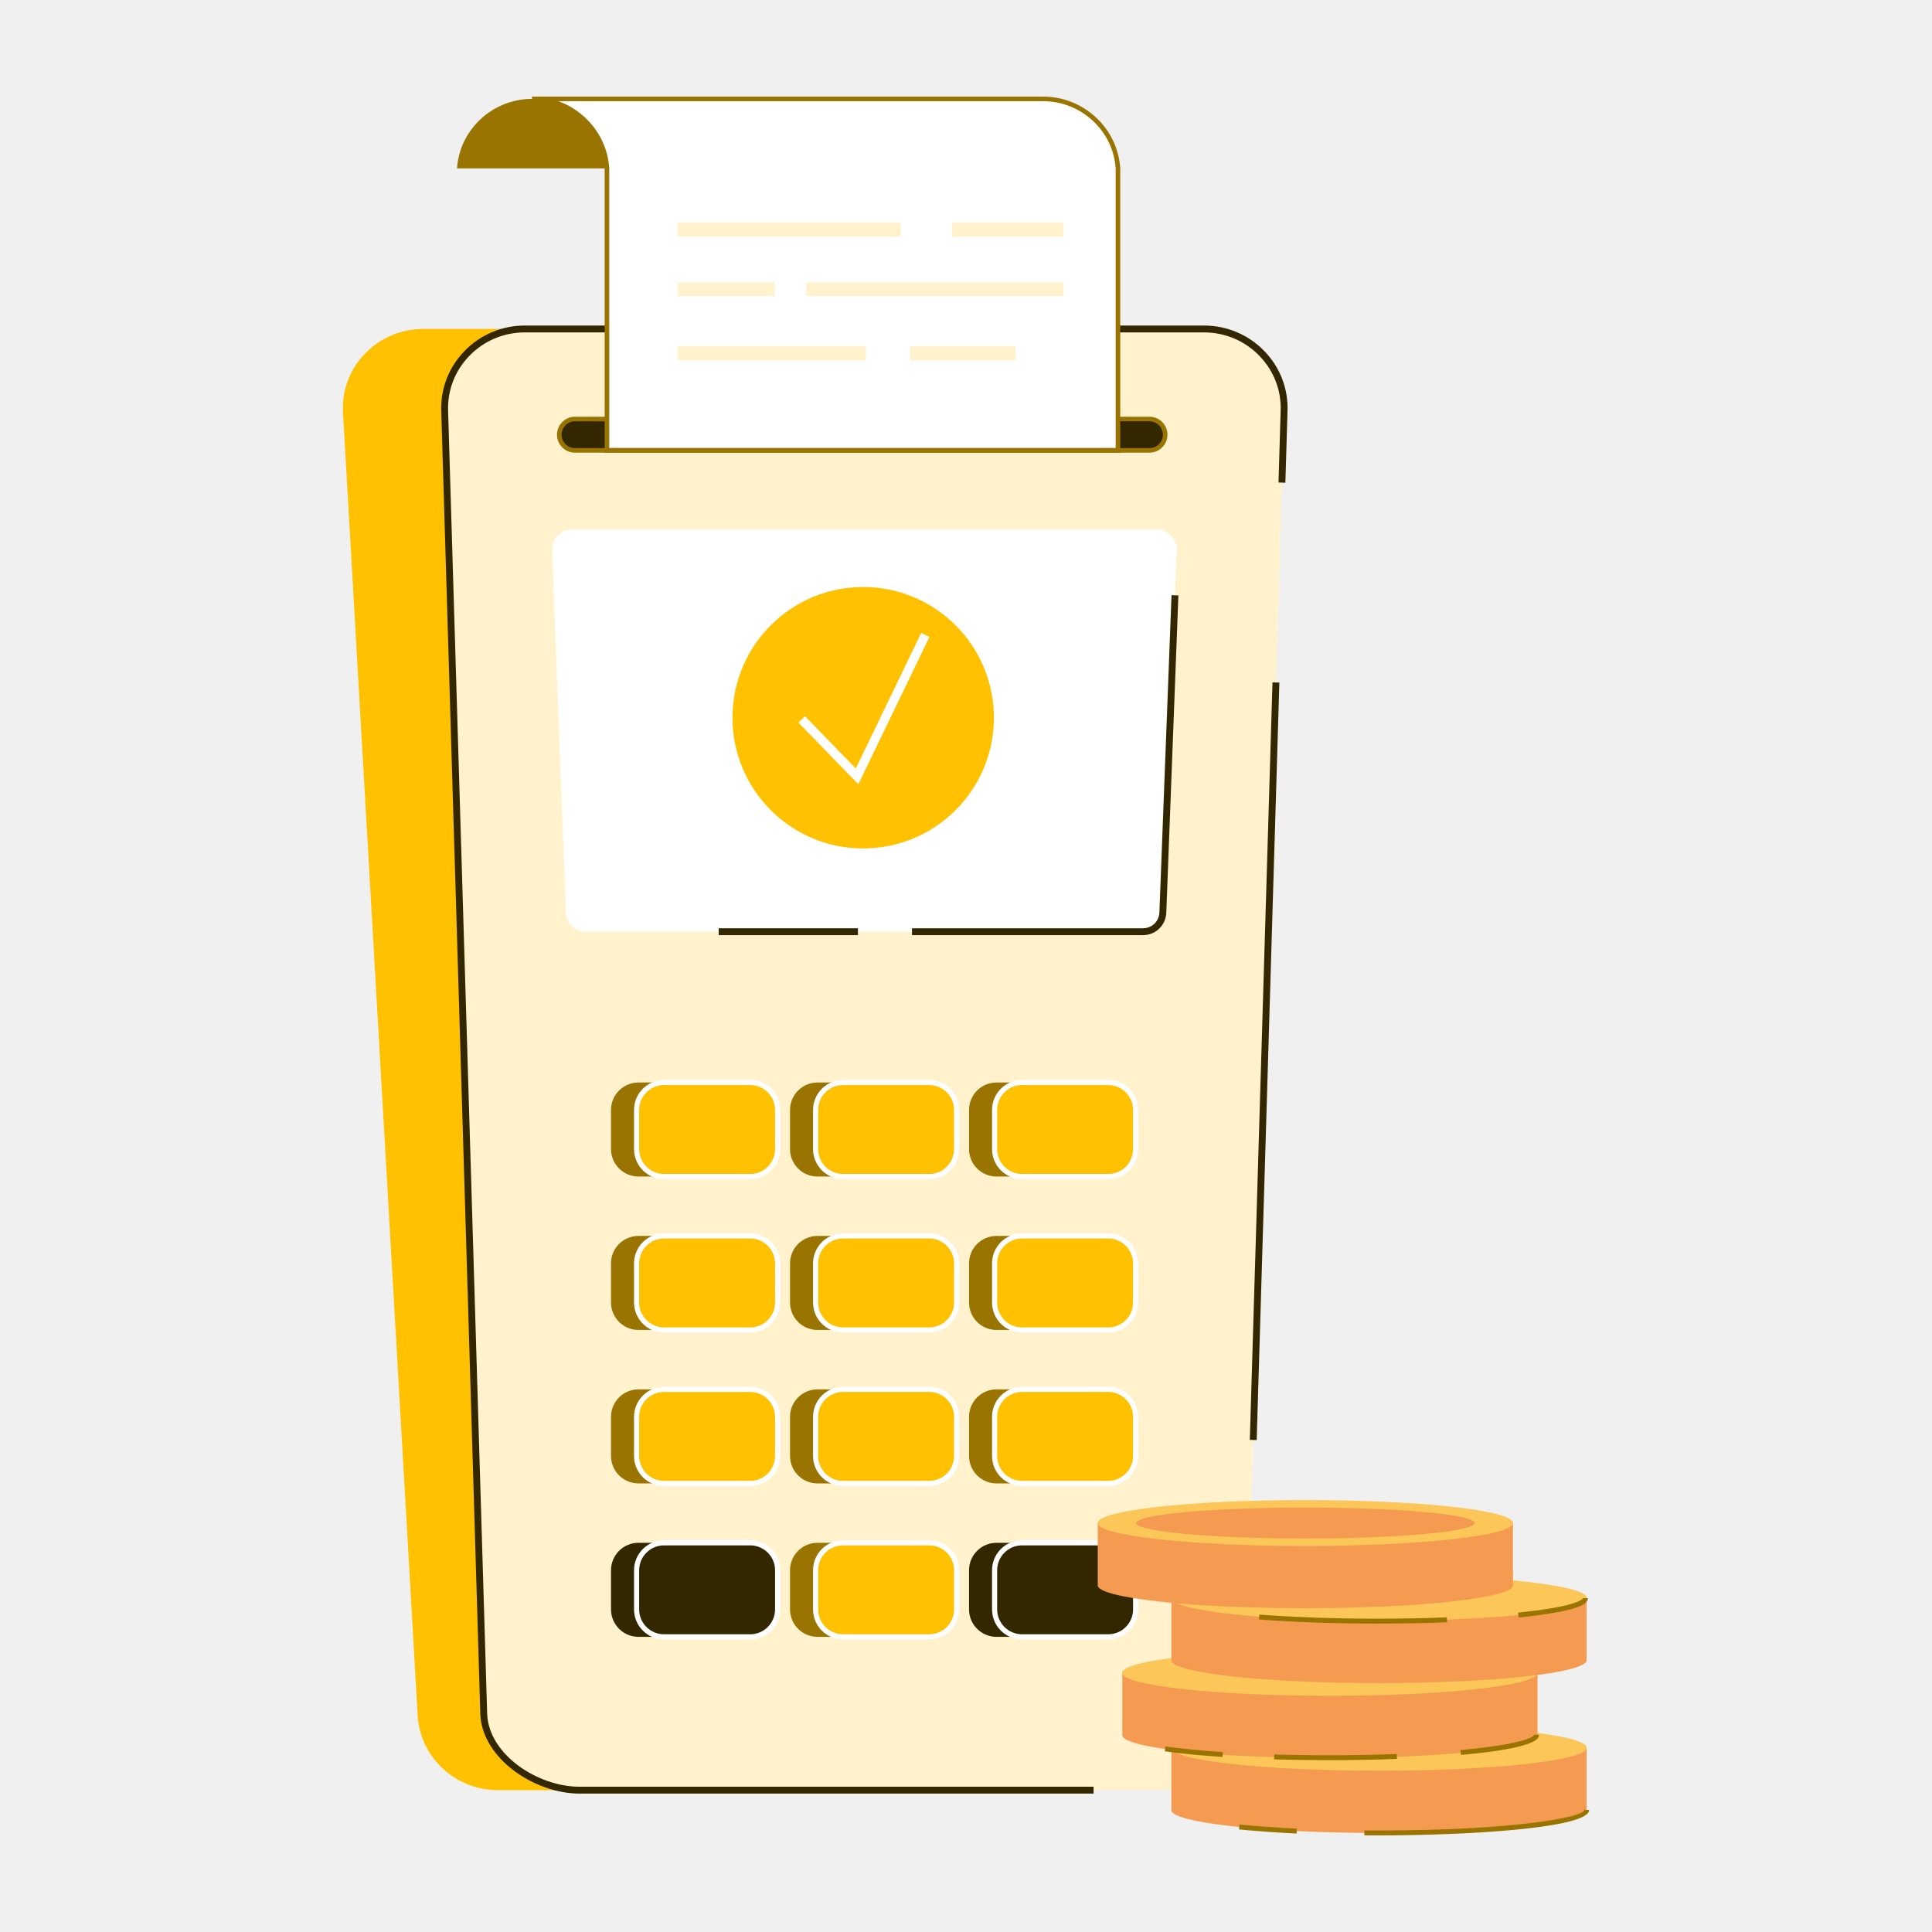
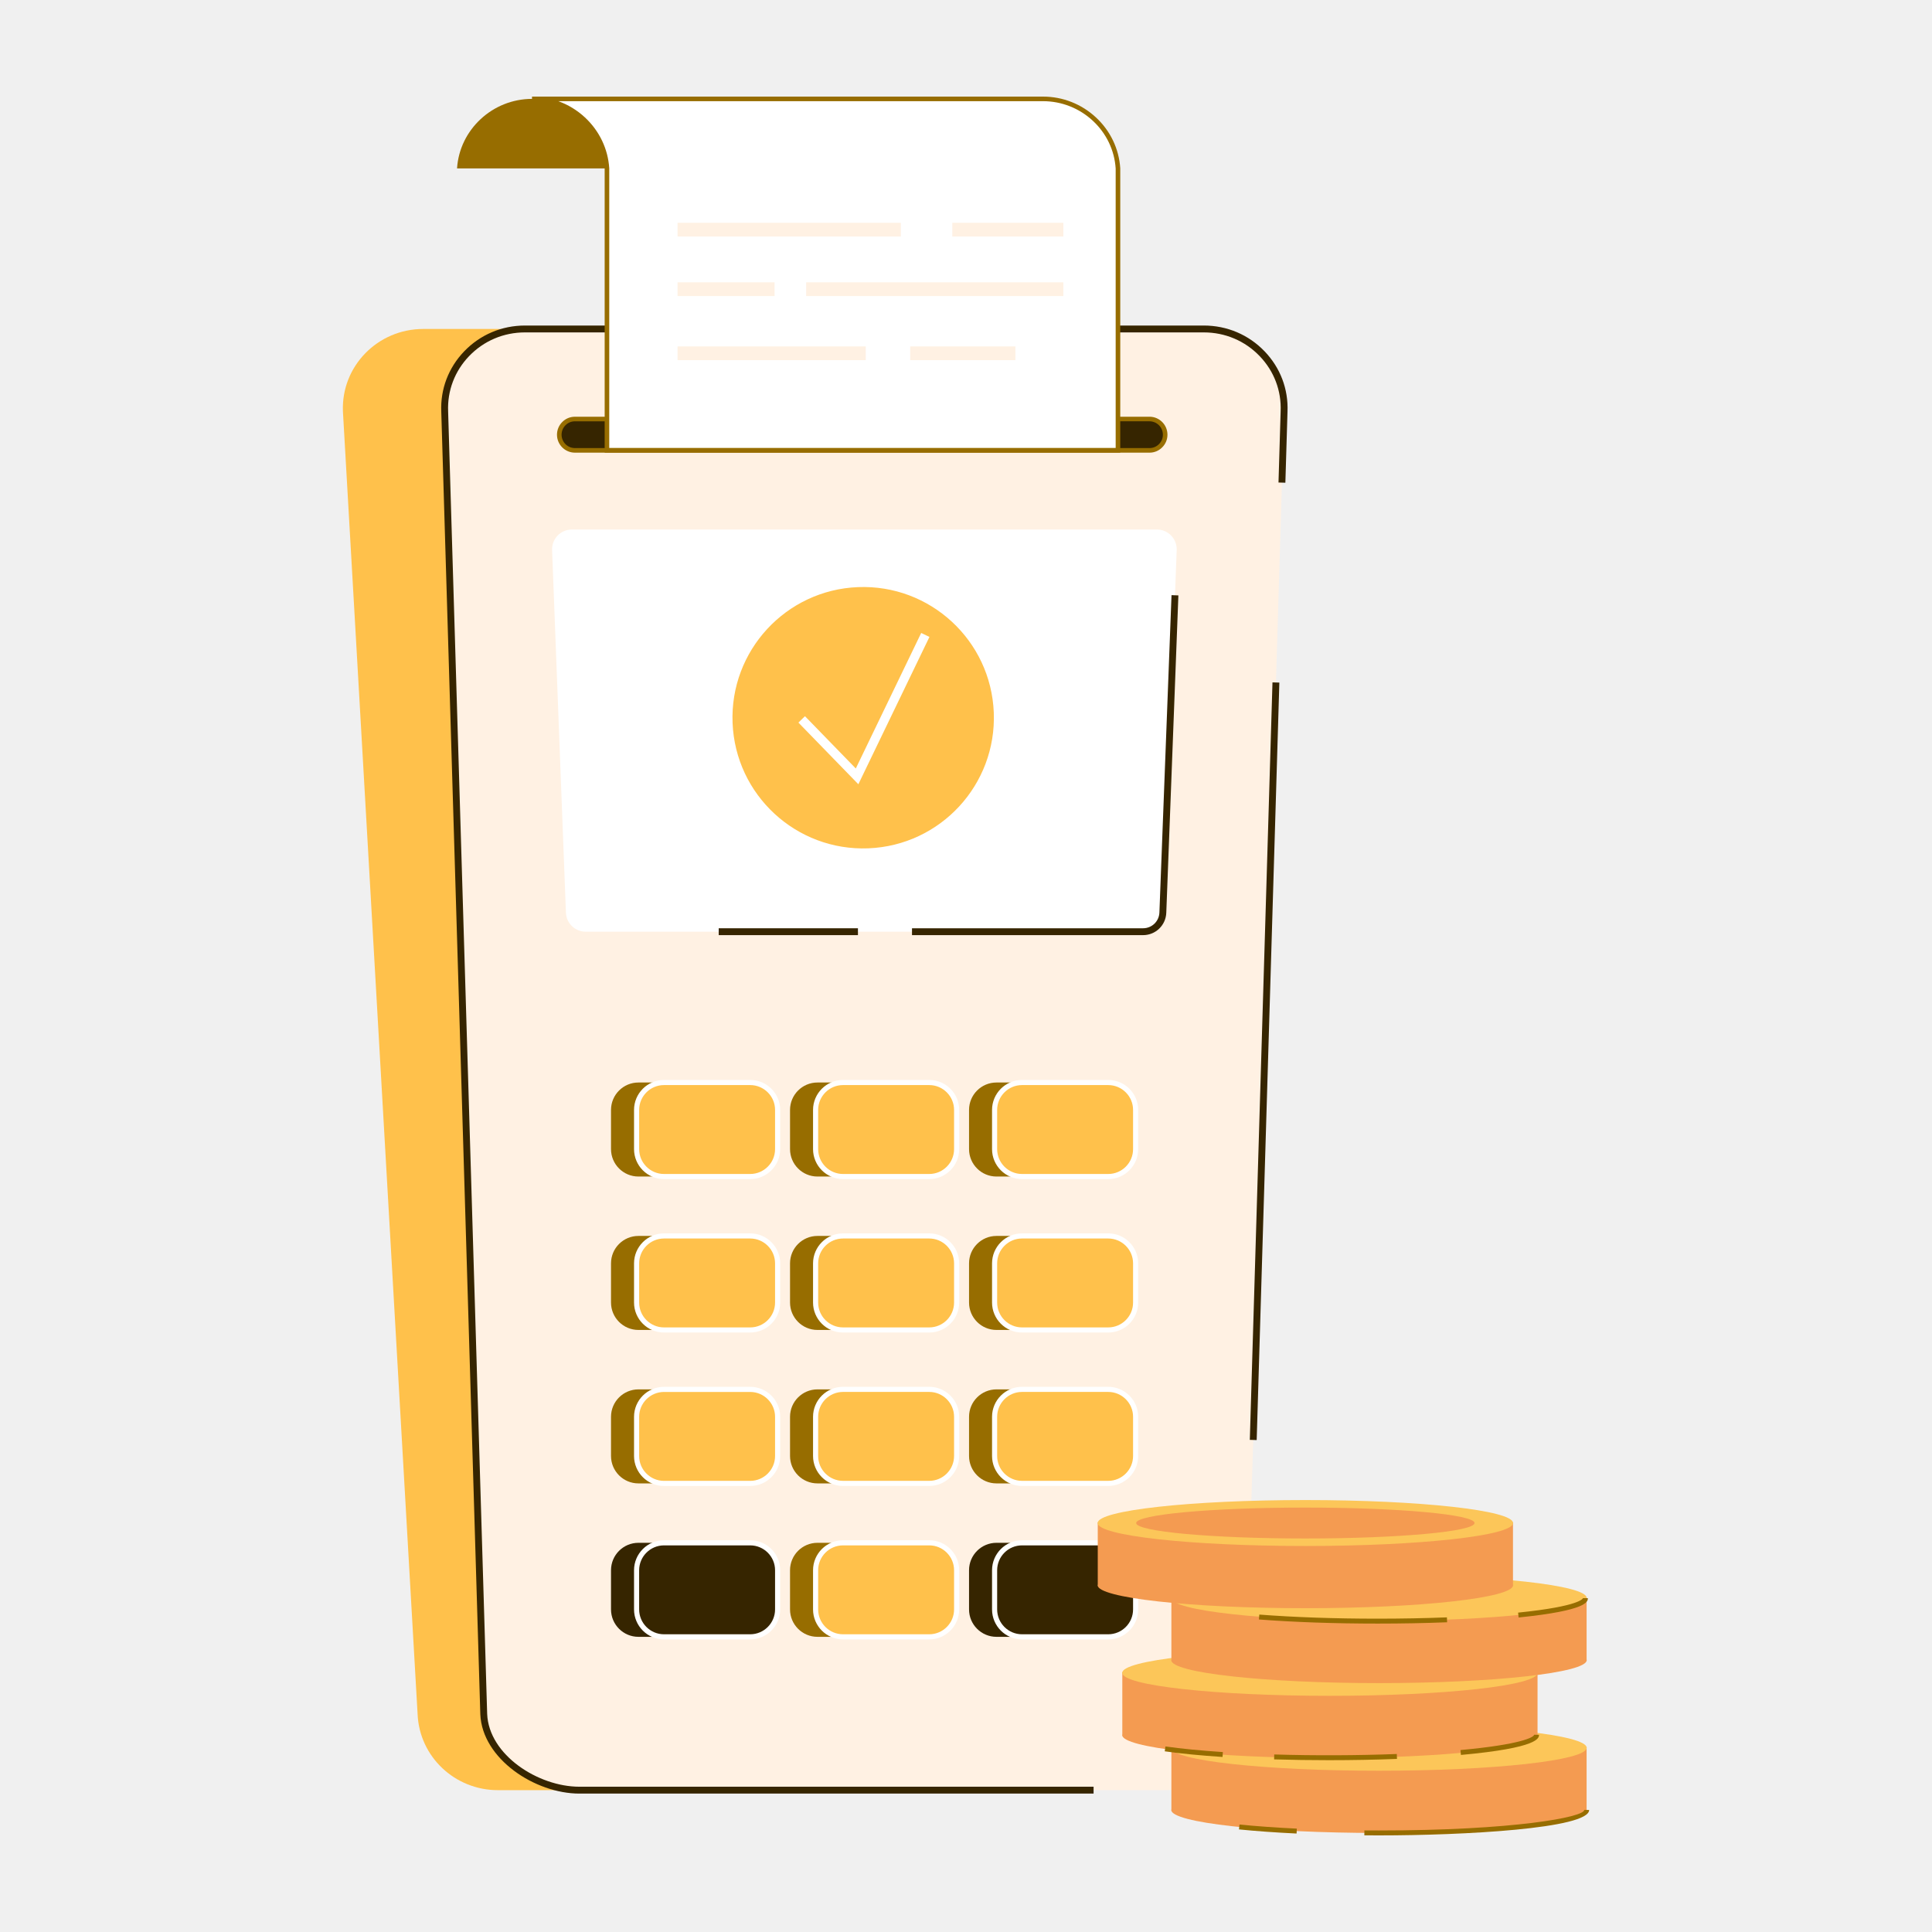
<svg xmlns="http://www.w3.org/2000/svg" width="200" height="200" viewBox="0 0 200 200" fill="none">
-   <path d="M65.245 185.317H51.542C47.08 185.317 43.414 181.845 43.23 177.449L35.5 42.599C35.305 37.937 39.081 34.055 43.812 34.055H59.614L65.245 185.317Z" fill="#FFC100" />
-   <path d="M132.927 42.599L128.88 177.449C128.695 181.846 125.029 185.317 120.568 185.317H59.978C55.517 185.317 50.262 181.845 50.078 177.449L46.035 42.599C45.84 37.937 49.617 34.055 54.347 34.055H124.615C129.346 34.055 133.122 37.937 132.927 42.599Z" fill="#FFF2CC" />
-   <path d="M62.761 43.377H59.515C59.066 43.377 58.663 43.557 58.372 43.854C58.075 44.15 57.895 44.553 57.895 45.003C57.895 45.897 58.621 46.623 59.515 46.623H62.761H115.75H118.995C119.445 46.623 119.848 46.443 120.139 46.146C120.436 45.855 120.615 45.453 120.615 45.003C120.615 44.108 119.89 43.377 118.995 43.377H115.75L62.761 43.377Z" fill="#332700" />
+   <path d="M65.245 185.317H51.542C47.08 185.317 43.414 181.845 43.23 177.449L35.5 42.599C35.305 37.937 39.081 34.055 43.812 34.055H59.614L65.245 185.317Z" fill="#ffc14b" />
+   <path d="M132.927 42.599L128.88 177.449C128.695 181.846 125.029 185.317 120.568 185.317H59.978C55.517 185.317 50.262 181.845 50.078 177.449L46.035 42.599C45.84 37.937 49.617 34.055 54.347 34.055H124.615C129.346 34.055 133.122 37.937 132.927 42.599Z" fill="#fff1e3" />
+   <path d="M62.761 43.377H59.515C59.066 43.377 58.663 43.557 58.372 43.854C58.075 44.15 57.895 44.553 57.895 45.003C57.895 45.897 58.621 46.623 59.515 46.623H62.761H115.75H118.995C119.445 46.623 119.848 46.443 120.139 46.146C120.436 45.855 120.615 45.453 120.615 45.003C120.615 44.108 119.89 43.377 118.995 43.377H115.75L62.761 43.377Z" fill="#362500" />
  <path d="M118.33 96.449H60.633C59.532 96.449 58.627 95.579 58.585 94.478L57.153 56.943C57.108 55.781 58.038 54.815 59.202 54.815H119.762C120.925 54.815 121.855 55.78 121.811 56.943L120.379 94.478C120.337 95.579 119.432 96.449 118.33 96.449Z" fill="white" />
-   <path d="M75.013 121.794H66.091C64.523 121.794 63.252 120.522 63.252 118.955V114.9C63.252 113.332 64.523 112.061 66.091 112.061H75.013C76.581 112.061 77.852 113.332 77.852 114.9V118.955C77.852 120.522 76.581 121.794 75.013 121.794Z" fill="#997400" />
-   <path d="M75.013 137.676H66.091C64.523 137.676 63.252 136.405 63.252 134.837V130.782C63.252 129.214 64.523 127.943 66.091 127.943H75.013C76.581 127.943 77.852 129.215 77.852 130.782V134.837C77.852 136.405 76.581 137.676 75.013 137.676Z" fill="#997400" />
-   <path d="M75.013 153.561H66.091C64.523 153.561 63.252 152.29 63.252 150.722V146.667C63.252 145.099 64.523 143.828 66.091 143.828H75.013C76.581 143.828 77.852 145.099 77.852 146.667V150.722C77.852 152.29 76.581 153.561 75.013 153.561Z" fill="#997400" />
-   <path d="M75.013 169.444H66.091C64.523 169.444 63.252 168.173 63.252 166.605V162.55C63.252 160.982 64.523 159.711 66.091 159.711H75.013C76.581 159.711 77.852 160.982 77.852 162.55V166.605C77.852 168.173 76.581 169.444 75.013 169.444Z" fill="#332700" />
-   <path d="M93.544 121.794H84.623C83.055 121.794 81.784 120.522 81.784 118.955V114.9C81.784 113.332 83.055 112.061 84.623 112.061H93.544C95.112 112.061 96.383 113.332 96.383 114.9V118.955C96.383 120.522 95.112 121.794 93.544 121.794Z" fill="#997400" />
-   <path d="M93.544 137.676H84.623C83.055 137.676 81.784 136.405 81.784 134.837V130.782C81.784 129.214 83.055 127.943 84.623 127.943H93.544C95.112 127.943 96.383 129.215 96.383 130.782V134.837C96.383 136.405 95.112 137.676 93.544 137.676Z" fill="#997400" />
-   <path d="M93.544 153.561H84.623C83.055 153.561 81.784 152.29 81.784 150.722V146.667C81.784 145.099 83.055 143.828 84.623 143.828H93.544C95.112 143.828 96.383 145.099 96.383 146.667V150.722C96.383 152.29 95.112 153.561 93.544 153.561Z" fill="#997400" />
-   <path d="M93.544 169.444H84.623C83.055 169.444 81.784 168.173 81.784 166.605V162.55C81.784 160.982 83.055 159.711 84.623 159.711H93.544C95.112 159.711 96.383 160.982 96.383 162.55V166.605C96.383 168.173 95.112 169.444 93.544 169.444Z" fill="#997400" />
-   <path d="M112.076 121.794H103.154C101.586 121.794 100.315 120.522 100.315 118.955V114.9C100.315 113.332 101.586 112.061 103.154 112.061H112.076C113.643 112.061 114.915 113.332 114.915 114.9V118.955C114.914 120.522 113.643 121.794 112.076 121.794Z" fill="#997400" />
-   <path d="M112.076 137.676H103.154C101.586 137.676 100.315 136.405 100.315 134.837V130.782C100.315 129.214 101.586 127.943 103.154 127.943H112.076C113.643 127.943 114.915 129.215 114.915 130.782V134.837C114.914 136.405 113.643 137.676 112.076 137.676Z" fill="#997400" />
-   <path d="M112.076 153.561H103.154C101.586 153.561 100.315 152.29 100.315 150.722V146.667C100.315 145.099 101.586 143.828 103.154 143.828H112.076C113.643 143.828 114.915 145.099 114.915 146.667V150.722C114.914 152.29 113.643 153.561 112.076 153.561Z" fill="#997400" />
-   <path d="M112.076 169.444H103.154C101.586 169.444 100.315 168.173 100.315 166.605V162.55C100.315 160.982 101.586 159.711 103.154 159.711H112.076C113.643 159.711 114.915 160.982 114.915 162.55V166.605C114.914 168.173 113.643 169.444 112.076 169.444Z" fill="#332700" />
-   <path d="M77.661 121.794H68.74C67.172 121.794 65.9 120.522 65.9 118.955V114.9C65.9 113.332 67.172 112.061 68.74 112.061H77.661C79.229 112.061 80.5 113.332 80.5 114.9V118.955C80.5 120.522 79.229 121.794 77.661 121.794Z" fill="#FFC100" />
-   <path d="M77.661 137.676H68.74C67.172 137.676 65.9 136.405 65.9 134.837V130.782C65.9 129.214 67.172 127.943 68.74 127.943H77.661C79.229 127.943 80.5 129.215 80.5 130.782V134.837C80.5 136.405 79.229 137.676 77.661 137.676Z" fill="#FFC100" />
-   <path d="M77.661 153.561H68.74C67.172 153.561 65.9 152.29 65.9 150.722V146.667C65.9 145.099 67.172 143.828 68.74 143.828H77.661C79.229 143.828 80.5 145.099 80.5 146.667V150.722C80.5 152.29 79.229 153.561 77.661 153.561Z" fill="#FFC100" />
-   <path d="M77.661 169.444H68.74C67.172 169.444 65.9 168.173 65.9 166.605V162.55C65.9 160.982 67.172 159.711 68.74 159.711H77.661C79.229 159.711 80.5 160.982 80.5 162.55V166.605C80.5 168.173 79.229 169.444 77.661 169.444Z" fill="#332700" />
-   <path d="M96.191 121.794H87.269C85.701 121.794 84.43 120.522 84.43 118.955V114.9C84.43 113.332 85.701 112.061 87.269 112.061H96.191C97.759 112.061 99.03 113.332 99.03 114.9V118.955C99.029 120.522 97.759 121.794 96.191 121.794Z" fill="#FFC100" />
-   <path d="M96.191 137.676H87.269C85.701 137.676 84.43 136.405 84.43 134.837V130.782C84.43 129.214 85.701 127.943 87.269 127.943H96.191C97.759 127.943 99.03 129.215 99.03 130.782V134.837C99.029 136.405 97.759 137.676 96.191 137.676Z" fill="#FFC100" />
-   <path d="M96.191 153.561H87.269C85.701 153.561 84.43 152.29 84.43 150.722V146.667C84.43 145.099 85.701 143.828 87.269 143.828H96.191C97.759 143.828 99.03 145.099 99.03 146.667V150.722C99.029 152.29 97.759 153.561 96.191 153.561Z" fill="#FFC100" />
-   <path d="M96.191 169.444H87.269C85.701 169.444 84.43 168.173 84.43 166.605V162.55C84.43 160.982 85.701 159.711 87.269 159.711H96.191C97.759 159.711 99.03 160.982 99.03 162.55V166.605C99.029 168.173 97.759 169.444 96.191 169.444Z" fill="#FFC100" />
-   <path d="M114.72 121.794H105.799C104.231 121.794 102.96 120.522 102.96 118.955V114.9C102.96 113.332 104.231 112.061 105.799 112.061H114.72C116.288 112.061 117.559 113.332 117.559 114.9V118.955C117.559 120.522 116.288 121.794 114.72 121.794Z" fill="#FFC100" />
-   <path d="M114.72 137.676H105.799C104.231 137.676 102.96 136.405 102.96 134.837V130.782C102.96 129.214 104.231 127.943 105.799 127.943H114.72C116.288 127.943 117.559 129.215 117.559 130.782V134.837C117.559 136.405 116.288 137.676 114.72 137.676Z" fill="#FFC100" />
-   <path d="M114.72 153.561H105.799C104.231 153.561 102.96 152.29 102.96 150.722V146.667C102.96 145.099 104.231 143.828 105.799 143.828H114.72C116.288 143.828 117.559 145.099 117.559 146.667V150.722C117.559 152.29 116.288 153.561 114.72 153.561Z" fill="#FFC100" />
-   <path d="M114.72 169.444H105.799C104.231 169.444 102.96 168.173 102.96 166.605V162.55C102.96 160.982 104.231 159.711 105.799 159.711H114.72C116.288 159.711 117.559 160.982 117.559 162.55V166.605C117.559 168.173 116.288 169.444 114.72 169.444Z" fill="#332700" />
+   <path d="M75.013 121.794H66.091C64.523 121.794 63.252 120.522 63.252 118.955V114.9C63.252 113.332 64.523 112.061 66.091 112.061H75.013C76.581 112.061 77.852 113.332 77.852 114.9V118.955C77.852 120.522 76.581 121.794 75.013 121.794Z" fill="#976d00" />
+   <path d="M75.013 137.676H66.091C64.523 137.676 63.252 136.405 63.252 134.837V130.782C63.252 129.214 64.523 127.943 66.091 127.943H75.013C76.581 127.943 77.852 129.215 77.852 130.782V134.837C77.852 136.405 76.581 137.676 75.013 137.676Z" fill="#976d00" />
+   <path d="M75.013 153.561H66.091C64.523 153.561 63.252 152.29 63.252 150.722V146.667C63.252 145.099 64.523 143.828 66.091 143.828H75.013C76.581 143.828 77.852 145.099 77.852 146.667V150.722C77.852 152.29 76.581 153.561 75.013 153.561Z" fill="#976d00" />
+   <path d="M75.013 169.444H66.091C64.523 169.444 63.252 168.173 63.252 166.605V162.55C63.252 160.982 64.523 159.711 66.091 159.711H75.013C76.581 159.711 77.852 160.982 77.852 162.55V166.605C77.852 168.173 76.581 169.444 75.013 169.444Z" fill="#362500" />
+   <path d="M93.544 121.794H84.623C83.055 121.794 81.784 120.522 81.784 118.955V114.9C81.784 113.332 83.055 112.061 84.623 112.061H93.544C95.112 112.061 96.383 113.332 96.383 114.9V118.955C96.383 120.522 95.112 121.794 93.544 121.794Z" fill="#976d00" />
+   <path d="M93.544 137.676H84.623C83.055 137.676 81.784 136.405 81.784 134.837V130.782C81.784 129.214 83.055 127.943 84.623 127.943H93.544C95.112 127.943 96.383 129.215 96.383 130.782V134.837C96.383 136.405 95.112 137.676 93.544 137.676Z" fill="#976d00" />
+   <path d="M93.544 153.561H84.623C83.055 153.561 81.784 152.29 81.784 150.722V146.667C81.784 145.099 83.055 143.828 84.623 143.828H93.544C95.112 143.828 96.383 145.099 96.383 146.667V150.722C96.383 152.29 95.112 153.561 93.544 153.561Z" fill="#976d00" />
+   <path d="M93.544 169.444H84.623C83.055 169.444 81.784 168.173 81.784 166.605V162.55C81.784 160.982 83.055 159.711 84.623 159.711H93.544C95.112 159.711 96.383 160.982 96.383 162.55V166.605C96.383 168.173 95.112 169.444 93.544 169.444Z" fill="#976d00" />
+   <path d="M112.076 121.794H103.154C101.586 121.794 100.315 120.522 100.315 118.955V114.9C100.315 113.332 101.586 112.061 103.154 112.061H112.076C113.643 112.061 114.915 113.332 114.915 114.9V118.955C114.914 120.522 113.643 121.794 112.076 121.794Z" fill="#976d00" />
+   <path d="M112.076 137.676H103.154C101.586 137.676 100.315 136.405 100.315 134.837V130.782C100.315 129.214 101.586 127.943 103.154 127.943H112.076C113.643 127.943 114.915 129.215 114.915 130.782V134.837C114.914 136.405 113.643 137.676 112.076 137.676Z" fill="#976d00" />
+   <path d="M112.076 153.561H103.154C101.586 153.561 100.315 152.29 100.315 150.722V146.667C100.315 145.099 101.586 143.828 103.154 143.828H112.076C113.643 143.828 114.915 145.099 114.915 146.667V150.722C114.914 152.29 113.643 153.561 112.076 153.561Z" fill="#976d00" />
+   <path d="M112.076 169.444H103.154C101.586 169.444 100.315 168.173 100.315 166.605V162.55C100.315 160.982 101.586 159.711 103.154 159.711H112.076C113.643 159.711 114.915 160.982 114.915 162.55V166.605C114.914 168.173 113.643 169.444 112.076 169.444Z" fill="#362500" />
+   <path d="M77.661 121.794H68.74C67.172 121.794 65.9 120.522 65.9 118.955V114.9C65.9 113.332 67.172 112.061 68.74 112.061H77.661C79.229 112.061 80.5 113.332 80.5 114.9V118.955C80.5 120.522 79.229 121.794 77.661 121.794Z" fill="#ffc14b" />
+   <path d="M77.661 137.676H68.74C67.172 137.676 65.9 136.405 65.9 134.837V130.782C65.9 129.214 67.172 127.943 68.74 127.943H77.661C79.229 127.943 80.5 129.215 80.5 130.782V134.837C80.5 136.405 79.229 137.676 77.661 137.676Z" fill="#ffc14b" />
+   <path d="M77.661 153.561H68.74C67.172 153.561 65.9 152.29 65.9 150.722V146.667C65.9 145.099 67.172 143.828 68.74 143.828H77.661C79.229 143.828 80.5 145.099 80.5 146.667V150.722C80.5 152.29 79.229 153.561 77.661 153.561Z" fill="#ffc14b" />
+   <path d="M77.661 169.444H68.74C67.172 169.444 65.9 168.173 65.9 166.605V162.55C65.9 160.982 67.172 159.711 68.74 159.711H77.661C79.229 159.711 80.5 160.982 80.5 162.55V166.605C80.5 168.173 79.229 169.444 77.661 169.444Z" fill="#362500" />
+   <path d="M96.191 121.794H87.269C85.701 121.794 84.43 120.522 84.43 118.955V114.9C84.43 113.332 85.701 112.061 87.269 112.061H96.191C97.759 112.061 99.03 113.332 99.03 114.9V118.955C99.029 120.522 97.759 121.794 96.191 121.794Z" fill="#ffc14b" />
+   <path d="M96.191 137.676H87.269C85.701 137.676 84.43 136.405 84.43 134.837V130.782C84.43 129.214 85.701 127.943 87.269 127.943H96.191C97.759 127.943 99.03 129.215 99.03 130.782V134.837C99.029 136.405 97.759 137.676 96.191 137.676Z" fill="#ffc14b" />
+   <path d="M96.191 153.561H87.269C85.701 153.561 84.43 152.29 84.43 150.722V146.667C84.43 145.099 85.701 143.828 87.269 143.828H96.191C97.759 143.828 99.03 145.099 99.03 146.667V150.722C99.029 152.29 97.759 153.561 96.191 153.561Z" fill="#ffc14b" />
+   <path d="M96.191 169.444H87.269C85.701 169.444 84.43 168.173 84.43 166.605V162.55C84.43 160.982 85.701 159.711 87.269 159.711H96.191C97.759 159.711 99.03 160.982 99.03 162.55V166.605C99.029 168.173 97.759 169.444 96.191 169.444Z" fill="#ffc14b" />
+   <path d="M114.72 121.794H105.799C104.231 121.794 102.96 120.522 102.96 118.955V114.9C102.96 113.332 104.231 112.061 105.799 112.061H114.72C116.288 112.061 117.559 113.332 117.559 114.9V118.955C117.559 120.522 116.288 121.794 114.72 121.794Z" fill="#ffc14b" />
+   <path d="M114.72 137.676H105.799C104.231 137.676 102.96 136.405 102.96 134.837V130.782C102.96 129.214 104.231 127.943 105.799 127.943H114.72C116.288 127.943 117.559 129.215 117.559 130.782V134.837C117.559 136.405 116.288 137.676 114.72 137.676Z" fill="#ffc14b" />
+   <path d="M114.72 153.561H105.799C104.231 153.561 102.96 152.29 102.96 150.722V146.667C102.96 145.099 104.231 143.828 105.799 143.828H114.72C116.288 143.828 117.559 145.099 117.559 146.667V150.722C117.559 152.29 116.288 153.561 114.72 153.561Z" fill="#ffc14b" />
+   <path d="M114.72 169.444H105.799C104.231 169.444 102.96 168.173 102.96 166.605V162.55C102.96 160.982 104.231 159.711 105.799 159.711H114.72C116.288 159.711 117.559 160.982 117.559 162.55V166.605C117.559 168.173 116.288 169.444 114.72 169.444Z" fill="#362500" />
  <path d="M77.66 122.059H68.738C67.027 122.059 65.635 120.667 65.635 118.956V114.9C65.635 113.189 67.027 111.797 68.738 111.797H77.66C79.372 111.797 80.764 113.189 80.764 114.9V118.956C80.763 120.668 79.372 122.059 77.66 122.059ZM68.738 112.327C67.319 112.327 66.164 113.481 66.164 114.9V118.956C66.164 120.375 67.319 121.53 68.738 121.53H77.66C79.08 121.53 80.234 120.375 80.234 118.956V114.9C80.234 113.481 79.079 112.327 77.66 112.327H68.738Z" fill="white" />
  <path d="M77.66 137.942H68.738C67.027 137.942 65.635 136.55 65.635 134.839V130.783C65.635 129.072 67.027 127.68 68.738 127.68H77.66C79.372 127.68 80.764 129.072 80.764 130.783V134.839C80.763 136.551 79.372 137.942 77.66 137.942ZM68.738 128.21C67.319 128.21 66.164 129.364 66.164 130.784V134.839C66.164 136.258 67.319 137.413 68.738 137.413H77.66C79.08 137.413 80.234 136.258 80.234 134.839V130.784C80.234 129.364 79.079 128.21 77.66 128.21H68.738Z" fill="white" />
  <path d="M77.66 153.827H68.738C67.027 153.827 65.635 152.435 65.635 150.724V146.668C65.635 144.956 67.027 143.564 68.738 143.564H77.66C79.372 143.564 80.764 144.956 80.764 146.668V150.724C80.763 152.435 79.372 153.827 77.66 153.827ZM68.738 144.094C67.319 144.094 66.164 145.249 66.164 146.668V150.724C66.164 152.143 67.319 153.298 68.738 153.298H77.66C79.08 153.298 80.234 152.143 80.234 150.724V146.668C80.234 145.249 79.079 144.094 77.66 144.094H68.738Z" fill="white" />
  <path d="M77.66 169.71H68.738C67.027 169.71 65.635 168.318 65.635 166.606V162.551C65.635 160.839 67.027 159.447 68.738 159.447H77.66C79.372 159.447 80.764 160.839 80.764 162.551V166.606C80.763 168.318 79.372 169.71 77.66 169.71ZM68.738 159.977C67.319 159.977 66.164 161.131 66.164 162.551V166.606C66.164 168.026 67.319 169.18 68.738 169.18H77.66C79.08 169.18 80.234 168.026 80.234 166.606V162.551C80.234 161.131 79.079 159.977 77.66 159.977H68.738Z" fill="white" />
  <path d="M96.192 122.059H87.27C85.558 122.059 84.166 120.667 84.166 118.956V114.9C84.166 113.189 85.558 111.797 87.27 111.797H96.192C97.903 111.797 99.295 113.189 99.295 114.9V118.956C99.295 120.668 97.903 122.059 96.192 122.059ZM87.27 112.327C85.85 112.327 84.695 113.481 84.695 114.9V118.956C84.695 120.375 85.85 121.53 87.27 121.53H96.192C97.611 121.53 98.765 120.375 98.765 118.956V114.9C98.765 113.481 97.611 112.327 96.192 112.327H87.27Z" fill="white" />
  <path d="M96.192 137.942H87.27C85.558 137.942 84.166 136.55 84.166 134.839V130.783C84.166 129.072 85.558 127.68 87.27 127.68H96.192C97.903 127.68 99.295 129.072 99.295 130.783V134.839C99.295 136.551 97.903 137.942 96.192 137.942ZM87.27 128.21C85.85 128.21 84.695 129.364 84.695 130.784V134.839C84.695 136.258 85.85 137.413 87.27 137.413H96.192C97.611 137.413 98.765 136.258 98.765 134.839V130.784C98.765 129.364 97.611 128.21 96.192 128.21H87.27Z" fill="white" />
  <path d="M96.192 153.825H87.27C85.558 153.825 84.166 152.433 84.166 150.722V146.666C84.166 144.955 85.558 143.562 87.27 143.562H96.192C97.903 143.562 99.295 144.955 99.295 146.666V150.722C99.295 152.433 97.903 153.825 96.192 153.825ZM87.27 144.092C85.85 144.092 84.695 145.247 84.695 146.666V150.722C84.695 152.142 85.85 153.296 87.27 153.296H96.192C97.611 153.296 98.765 152.141 98.765 150.722V146.666C98.765 145.247 97.611 144.092 96.192 144.092H87.27Z" fill="white" />
  <path d="M96.192 169.71H87.27C85.558 169.71 84.166 168.318 84.166 166.606V162.551C84.166 160.839 85.558 159.447 87.27 159.447H96.192C97.903 159.447 99.295 160.839 99.295 162.551V166.606C99.295 168.318 97.903 169.71 96.192 169.71ZM87.27 159.977C85.85 159.977 84.695 161.131 84.695 162.551V166.606C84.695 168.026 85.85 169.18 87.27 169.18H96.192C97.611 169.18 98.765 168.026 98.765 166.606V162.551C98.765 161.131 97.611 159.977 96.192 159.977H87.27Z" fill="white" />
  <path d="M114.721 122.059H105.799C104.088 122.059 102.696 120.667 102.696 118.956V114.9C102.696 113.189 104.088 111.797 105.799 111.797H114.721C116.433 111.797 117.825 113.189 117.825 114.9V118.956C117.825 120.668 116.433 122.059 114.721 122.059ZM105.799 112.327C104.38 112.327 103.225 113.481 103.225 114.9V118.956C103.225 120.375 104.38 121.53 105.799 121.53H114.721C116.141 121.53 117.295 120.375 117.295 118.956V114.9C117.295 113.481 116.14 112.327 114.721 112.327H105.799Z" fill="white" />
  <path d="M114.721 137.942H105.799C104.088 137.942 102.696 136.55 102.696 134.839V130.783C102.696 129.072 104.088 127.68 105.799 127.68H114.721C116.433 127.68 117.825 129.072 117.825 130.783V134.839C117.825 136.551 116.433 137.942 114.721 137.942ZM105.799 128.21C104.38 128.21 103.225 129.364 103.225 130.784V134.839C103.225 136.258 104.38 137.413 105.799 137.413H114.721C116.141 137.413 117.295 136.258 117.295 134.839V130.784C117.295 129.364 116.14 128.21 114.721 128.21H105.799Z" fill="white" />
  <path d="M114.721 153.825H105.799C104.088 153.825 102.696 152.433 102.696 150.722V146.666C102.696 144.955 104.088 143.562 105.799 143.562H114.721C116.433 143.562 117.825 144.955 117.825 146.666V150.722C117.825 152.433 116.433 153.825 114.721 153.825ZM105.799 144.092C104.38 144.092 103.225 145.247 103.225 146.666V150.722C103.225 152.142 104.38 153.296 105.799 153.296H114.721C116.141 153.296 117.295 152.141 117.295 150.722V146.666C117.295 145.247 116.14 144.092 114.721 144.092H105.799Z" fill="white" />
  <path d="M114.721 169.71H105.799C104.088 169.71 102.696 168.318 102.696 166.606V162.551C102.696 160.839 104.088 159.447 105.799 159.447H114.721C116.433 159.447 117.825 160.839 117.825 162.551V166.606C117.825 168.318 116.433 169.71 114.721 169.71ZM105.799 159.977C104.38 159.977 103.225 161.131 103.225 162.551V166.606C103.225 168.026 104.38 169.18 105.799 169.18H114.721C116.141 169.18 117.295 168.026 117.295 166.606V162.551C117.295 161.131 116.14 159.977 114.721 159.977H105.799Z" fill="white" />
-   <path d="M113.207 185.672H59.978C55.395 185.672 49.916 182.087 49.722 177.464L45.68 42.609C45.582 40.283 46.423 38.068 48.047 36.375C49.702 34.65 51.939 33.699 54.347 33.699H124.615C127.023 33.699 129.261 34.65 130.915 36.375C132.539 38.068 133.379 40.283 133.282 42.613L133.061 49.971L132.35 49.95L132.571 42.588C132.661 40.449 131.891 38.419 130.402 36.867C128.883 35.283 126.827 34.41 124.615 34.41H54.347C52.135 34.41 50.079 35.283 48.559 36.867C47.071 38.418 46.301 40.449 46.39 42.584L50.432 177.438C50.61 181.673 55.709 184.961 59.978 184.961H113.207V185.672Z" fill="#332700" />
-   <path d="M131.727 70.64L129.381 149.053L130.092 149.074L132.438 70.661L131.727 70.64Z" fill="#332700" />
+   <path d="M113.207 185.672H59.978C55.395 185.672 49.916 182.087 49.722 177.464L45.68 42.609C45.582 40.283 46.423 38.068 48.047 36.375C49.702 34.65 51.939 33.699 54.347 33.699H124.615C127.023 33.699 129.261 34.65 130.915 36.375C132.539 38.068 133.379 40.283 133.282 42.613L133.061 49.971L132.35 49.95L132.571 42.588C132.661 40.449 131.891 38.419 130.402 36.867C128.883 35.283 126.827 34.41 124.615 34.41H54.347C52.135 34.41 50.079 35.283 48.559 36.867C47.071 38.418 46.301 40.449 46.39 42.584L50.432 177.438C50.61 181.673 55.709 184.961 59.978 184.961H113.207V185.672Z" fill="#362500" />
+   <path d="M131.727 70.64L129.381 149.053L130.092 149.074L132.438 70.661L131.727 70.64Z" fill="#362500" />
  <path d="M115.73 17.437V46.62H62.832V17.437C62.705 15.425 61.784 13.625 60.391 12.328C58.993 11.031 57.114 10.236 55.075 10.236H107.974C110.018 10.236 111.892 11.031 113.29 12.328C114.688 13.625 115.603 15.425 115.73 17.437Z" fill="white" />
-   <path d="M62.831 17.437H47.313C47.44 15.425 48.361 13.625 49.759 12.328C51.157 11.031 53.036 10.236 55.075 10.236C57.113 10.236 58.993 11.031 60.391 12.328C61.783 13.625 62.704 15.425 62.831 17.437Z" fill="#997400" />
-   <path d="M115.968 46.858H62.595V17.438C62.477 15.571 61.636 13.812 60.23 12.502C58.821 11.194 56.99 10.474 55.075 10.474V10H107.974C110.009 10 111.954 10.765 113.451 12.154C114.947 13.542 115.84 15.413 115.968 17.422L115.968 17.437V46.858ZM63.069 46.384H115.494V17.445C115.373 15.56 114.533 13.805 113.129 12.502C111.719 11.194 109.889 10.474 107.975 10.474H57.797C58.808 10.838 59.745 11.406 60.552 12.154C62.049 13.548 62.942 15.419 63.069 17.422L63.069 46.384Z" fill="#997400" />
-   <path d="M118.996 46.859H59.517C58.492 46.859 57.659 46.026 57.659 45.002C57.659 44.506 57.853 44.038 58.205 43.686C58.55 43.334 59.017 43.14 59.517 43.14H62.763V43.614H59.517C59.145 43.614 58.799 43.758 58.542 44.019C58.278 44.283 58.134 44.632 58.134 45.002C58.134 45.764 58.754 46.385 59.517 46.385H118.997C119.369 46.385 119.715 46.241 119.972 45.979C120.237 45.719 120.381 45.373 120.381 45.001C120.381 44.236 119.76 43.613 118.997 43.613H115.751V43.139H118.997C120.021 43.139 120.855 43.974 120.855 45.001C120.855 45.501 120.66 45.967 120.307 46.314C119.962 46.665 119.496 46.859 118.996 46.859Z" fill="#997400" />
+   <path d="M62.831 17.437H47.313C47.44 15.425 48.361 13.625 49.759 12.328C51.157 11.031 53.036 10.236 55.075 10.236C57.113 10.236 58.993 11.031 60.391 12.328C61.783 13.625 62.704 15.425 62.831 17.437Z" fill="#976d00" />
+   <path d="M115.968 46.858H62.595V17.438C62.477 15.571 61.636 13.812 60.23 12.502C58.821 11.194 56.99 10.474 55.075 10.474V10H107.974C110.009 10 111.954 10.765 113.451 12.154C114.947 13.542 115.84 15.413 115.968 17.422L115.968 17.437V46.858ZM63.069 46.384H115.494V17.445C115.373 15.56 114.533 13.805 113.129 12.502C111.719 11.194 109.889 10.474 107.975 10.474H57.797C58.808 10.838 59.745 11.406 60.552 12.154C62.049 13.548 62.942 15.419 63.069 17.422L63.069 46.384Z" fill="#976d00" />
+   <path d="M118.996 46.859H59.517C58.492 46.859 57.659 46.026 57.659 45.002C57.659 44.506 57.853 44.038 58.205 43.686C58.55 43.334 59.017 43.14 59.517 43.14H62.763V43.614H59.517C59.145 43.614 58.799 43.758 58.542 44.019C58.278 44.283 58.134 44.632 58.134 45.002C58.134 45.764 58.754 46.385 59.517 46.385H118.997C119.369 46.385 119.715 46.241 119.972 45.979C120.237 45.719 120.381 45.373 120.381 45.001C120.381 44.236 119.76 43.613 118.997 43.613H115.751V43.139H118.997C120.021 43.139 120.855 43.974 120.855 45.001C120.855 45.501 120.66 45.967 120.307 46.314C119.962 46.665 119.496 46.859 118.996 46.859Z" fill="#976d00" />
  <path d="M121.247 187.368C121.247 188.679 130.876 189.746 142.751 189.746C154.627 189.746 164.256 188.679 164.256 187.368C164.256 187.342 164.251 187.322 164.245 187.297V180.869H121.262V187.282C121.252 187.312 121.247 187.337 121.247 187.368Z" fill="#F49B51" />
  <path d="M142.75 183.306C154.626 183.306 164.254 182.242 164.254 180.929C164.254 179.615 154.626 178.551 142.75 178.551C130.874 178.551 121.247 179.615 121.247 180.929C121.247 182.242 130.874 183.306 142.75 183.306Z" fill="#FCC659" />
  <path d="M116.168 179.612C116.168 180.923 125.797 181.99 137.672 181.99C149.547 181.99 159.176 180.923 159.176 179.612C159.176 179.587 159.171 179.567 159.166 179.541V173.113H116.182V179.526C116.172 179.556 116.168 179.582 116.168 179.612Z" fill="#F49B51" />
  <path d="M137.673 175.551C149.549 175.551 159.176 174.486 159.176 173.173C159.176 171.86 149.549 170.795 137.673 170.795C125.797 170.795 116.17 171.86 116.17 173.173C116.17 174.486 125.797 175.551 137.673 175.551Z" fill="#FCC659" />
  <path d="M121.247 171.856C121.247 173.167 130.876 174.234 142.751 174.234C154.627 174.234 164.256 173.167 164.256 171.856C164.256 171.831 164.251 171.81 164.245 171.785V165.357H121.262V171.77C121.252 171.8 121.247 171.826 121.247 171.856Z" fill="#F49B51" />
  <path d="M142.75 167.795C154.626 167.795 164.254 166.73 164.254 165.417C164.254 164.104 154.626 163.039 142.75 163.039C130.874 163.039 121.247 164.104 121.247 165.417C121.247 166.73 130.874 167.795 142.75 167.795Z" fill="#FCC659" />
-   <path d="M142.749 190C151.496 190 164.507 189.299 164.507 187.367H163.999C163.999 188.108 156.701 189.491 142.749 189.491C142.242 189.491 141.739 189.49 141.241 189.485L141.237 189.993C141.736 189.998 142.241 190 142.749 190Z" fill="#997400" />
-   <path d="M134.222 189.806L134.246 189.299C132.068 189.194 130.072 189.052 128.311 188.875L128.261 189.38C130.03 189.558 132.035 189.702 134.222 189.806Z" fill="#997400" />
-   <path d="M151.236 181.671C159.317 180.936 159.317 179.917 159.317 179.582H158.809C158.809 179.829 157.44 180.596 151.19 181.165L151.236 181.671Z" fill="#997400" />
-   <path d="M137.559 182.213C139.976 182.213 142.35 182.169 144.615 182.082L144.595 181.574C140.55 181.73 136.078 181.748 131.91 181.622L131.896 182.13C133.741 182.185 135.646 182.213 137.559 182.213Z" fill="#997400" />
-   <path d="M126.557 181.88L126.59 181.373C124.297 181.222 122.297 181.027 120.646 180.793L120.575 181.296C122.239 181.531 124.251 181.728 126.557 181.88Z" fill="#997400" />
-   <path d="M157.207 167.442C164.373 166.712 164.373 165.788 164.373 165.441H163.865C163.865 165.449 163.683 166.272 157.155 166.938L157.207 167.442Z" fill="#997400" />
-   <path d="M142.618 168.073C145.09 168.073 147.509 168.028 149.804 167.937L149.784 167.429C147.495 167.519 145.084 167.565 142.618 167.565C138.205 167.565 133.967 167.418 130.362 167.141L130.323 167.647C133.941 167.926 138.193 168.073 142.618 168.073Z" fill="#997400" />
+   <path d="M142.749 190C151.496 190 164.507 189.299 164.507 187.367H163.999C163.999 188.108 156.701 189.491 142.749 189.491C142.242 189.491 141.739 189.49 141.241 189.485L141.237 189.993C141.736 189.998 142.241 190 142.749 190Z" fill="#976d00" />
+   <path d="M134.222 189.806L134.246 189.299C132.068 189.194 130.072 189.052 128.311 188.875L128.261 189.38C130.03 189.558 132.035 189.702 134.222 189.806Z" fill="#976d00" />
+   <path d="M151.236 181.671C159.317 180.936 159.317 179.917 159.317 179.582H158.809C158.809 179.829 157.44 180.596 151.19 181.165L151.236 181.671Z" fill="#976d00" />
+   <path d="M137.559 182.213C139.976 182.213 142.35 182.169 144.615 182.082L144.595 181.574C140.55 181.73 136.078 181.748 131.91 181.622L131.896 182.13C133.741 182.185 135.646 182.213 137.559 182.213Z" fill="#976d00" />
+   <path d="M126.557 181.88L126.59 181.373C124.297 181.222 122.297 181.027 120.646 180.793L120.575 181.296C122.239 181.531 124.251 181.728 126.557 181.88Z" fill="#976d00" />
+   <path d="M157.207 167.442C164.373 166.712 164.373 165.788 164.373 165.441H163.865C163.865 165.449 163.683 166.272 157.155 166.938L157.207 167.442Z" fill="#976d00" />
+   <path d="M142.618 168.073C145.09 168.073 147.509 168.028 149.804 167.937L149.784 167.429C147.495 167.519 145.084 167.565 142.618 167.565C138.205 167.565 133.967 167.418 130.362 167.141L130.323 167.647C133.941 167.926 138.193 168.073 142.618 168.073Z" fill="#976d00" />
  <path d="M113.625 164.102C113.625 165.413 123.254 166.48 135.129 166.48C147.004 166.48 156.633 165.413 156.633 164.102C156.633 164.077 156.628 164.057 156.623 164.031V157.604H113.64V164.016C113.63 164.046 113.625 164.072 113.625 164.102Z" fill="#F49B51" />
  <path d="M135.13 160.041C147.006 160.041 156.633 158.976 156.633 157.663C156.633 156.35 147.006 155.285 135.13 155.285C123.254 155.285 113.627 156.35 113.627 157.663C113.627 158.976 123.254 160.041 135.13 160.041Z" fill="#FCC659" />
  <path d="M117.614 157.664C117.614 158.547 125.456 159.263 135.129 159.263C144.803 159.263 152.644 158.547 152.644 157.664C152.644 156.78 144.803 156.064 135.129 156.064C125.456 156.064 117.614 156.781 117.614 157.664Z" fill="#F49B51" />
-   <path d="M110.077 23.064H98.582V24.486H110.077V23.064Z" fill="#FFF2CC" />
-   <path d="M93.254 23.064H70.141V24.486H93.254V23.064Z" fill="#FFF2CC" />
-   <path d="M110.076 29.227H83.454V30.648H110.076V29.227Z" fill="#FFF2CC" />
-   <path d="M80.185 29.227H70.141V30.648H80.185V29.227Z" fill="#FFF2CC" />
-   <path d="M105.115 35.861H94.224V37.283H105.115V35.861Z" fill="#FFF2CC" />
-   <path d="M89.624 35.861H70.141V37.283H89.624V35.861Z" fill="#FFF2CC" />
-   <path d="M88.814 96.094H74.4V96.805H88.814V96.094Z" fill="#332700" />
-   <path d="M118.329 96.805H94.41V96.094H118.329C119.243 96.094 119.987 95.378 120.022 94.464L121.276 61.609L121.986 61.637L120.733 94.491C120.683 95.788 119.627 96.805 118.329 96.805Z" fill="#332700" />
-   <path d="M89.895 87.818C97.362 87.52 103.174 81.226 102.876 73.759C102.579 66.293 96.285 60.48 88.818 60.778C81.351 61.075 75.539 67.37 75.836 74.837C76.134 82.303 82.428 88.115 89.895 87.818Z" fill="#FFC100" />
+   <path d="M110.077 23.064H98.582V24.486H110.077V23.064Z" fill="#fff1e3" />
+   <path d="M93.254 23.064H70.141V24.486H93.254V23.064Z" fill="#fff1e3" />
+   <path d="M110.076 29.227H83.454V30.648H110.076V29.227Z" fill="#fff1e3" />
+   <path d="M80.185 29.227H70.141V30.648H80.185V29.227Z" fill="#fff1e3" />
+   <path d="M105.115 35.861H94.224V37.283H105.115V35.861Z" fill="#fff1e3" />
+   <path d="M89.624 35.861H70.141V37.283H89.624V35.861Z" fill="#fff1e3" />
+   <path d="M88.814 96.094H74.4V96.805H88.814V96.094Z" fill="#362500" />
+   <path d="M118.329 96.805H94.41V96.094H118.329C119.243 96.094 119.987 95.378 120.022 94.464L121.276 61.609L121.986 61.637L120.733 94.491C120.683 95.788 119.627 96.805 118.329 96.805Z" fill="#362500" />
+   <path d="M89.895 87.818C97.362 87.52 103.174 81.226 102.876 73.759C102.579 66.293 96.285 60.48 88.818 60.778C81.351 61.075 75.539 67.37 75.836 74.837C76.134 82.303 82.428 88.115 89.895 87.818Z" fill="#ffc14b" />
  <path d="M88.857 81.186L82.651 74.802L83.33 74.141L88.592 79.553L95.362 65.523L96.215 65.935L88.857 81.186Z" fill="white" />
</svg>
